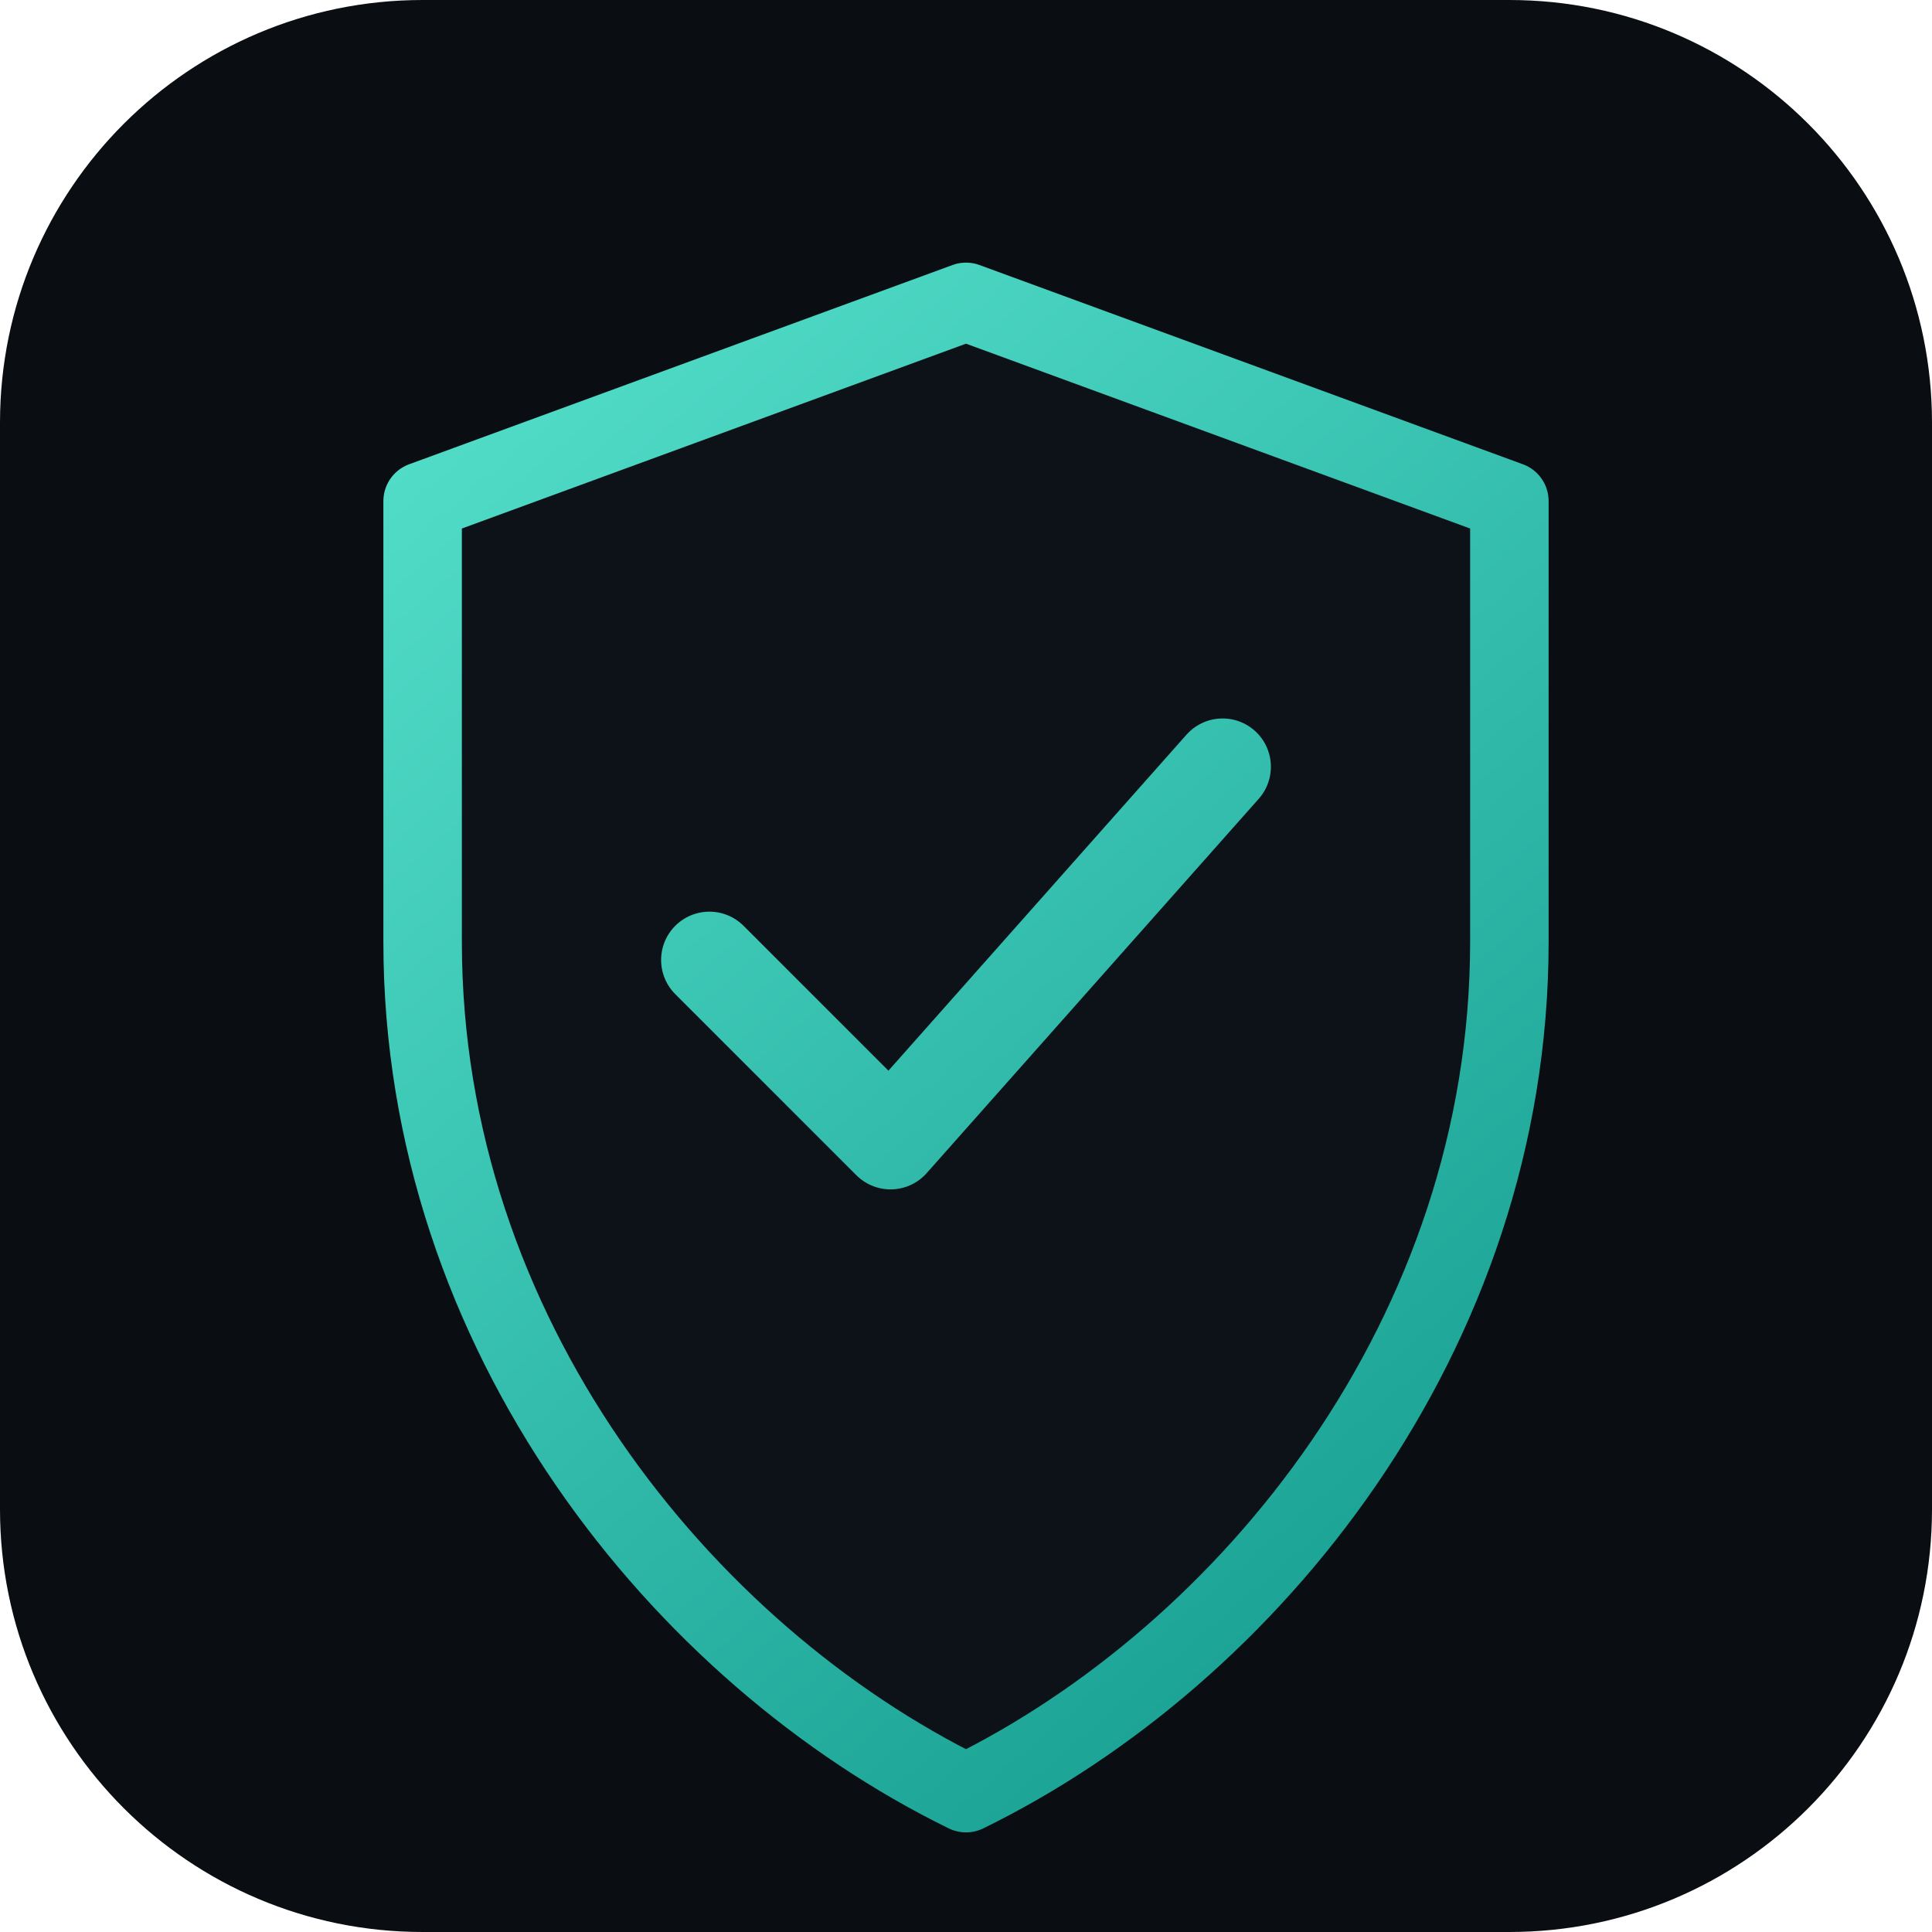
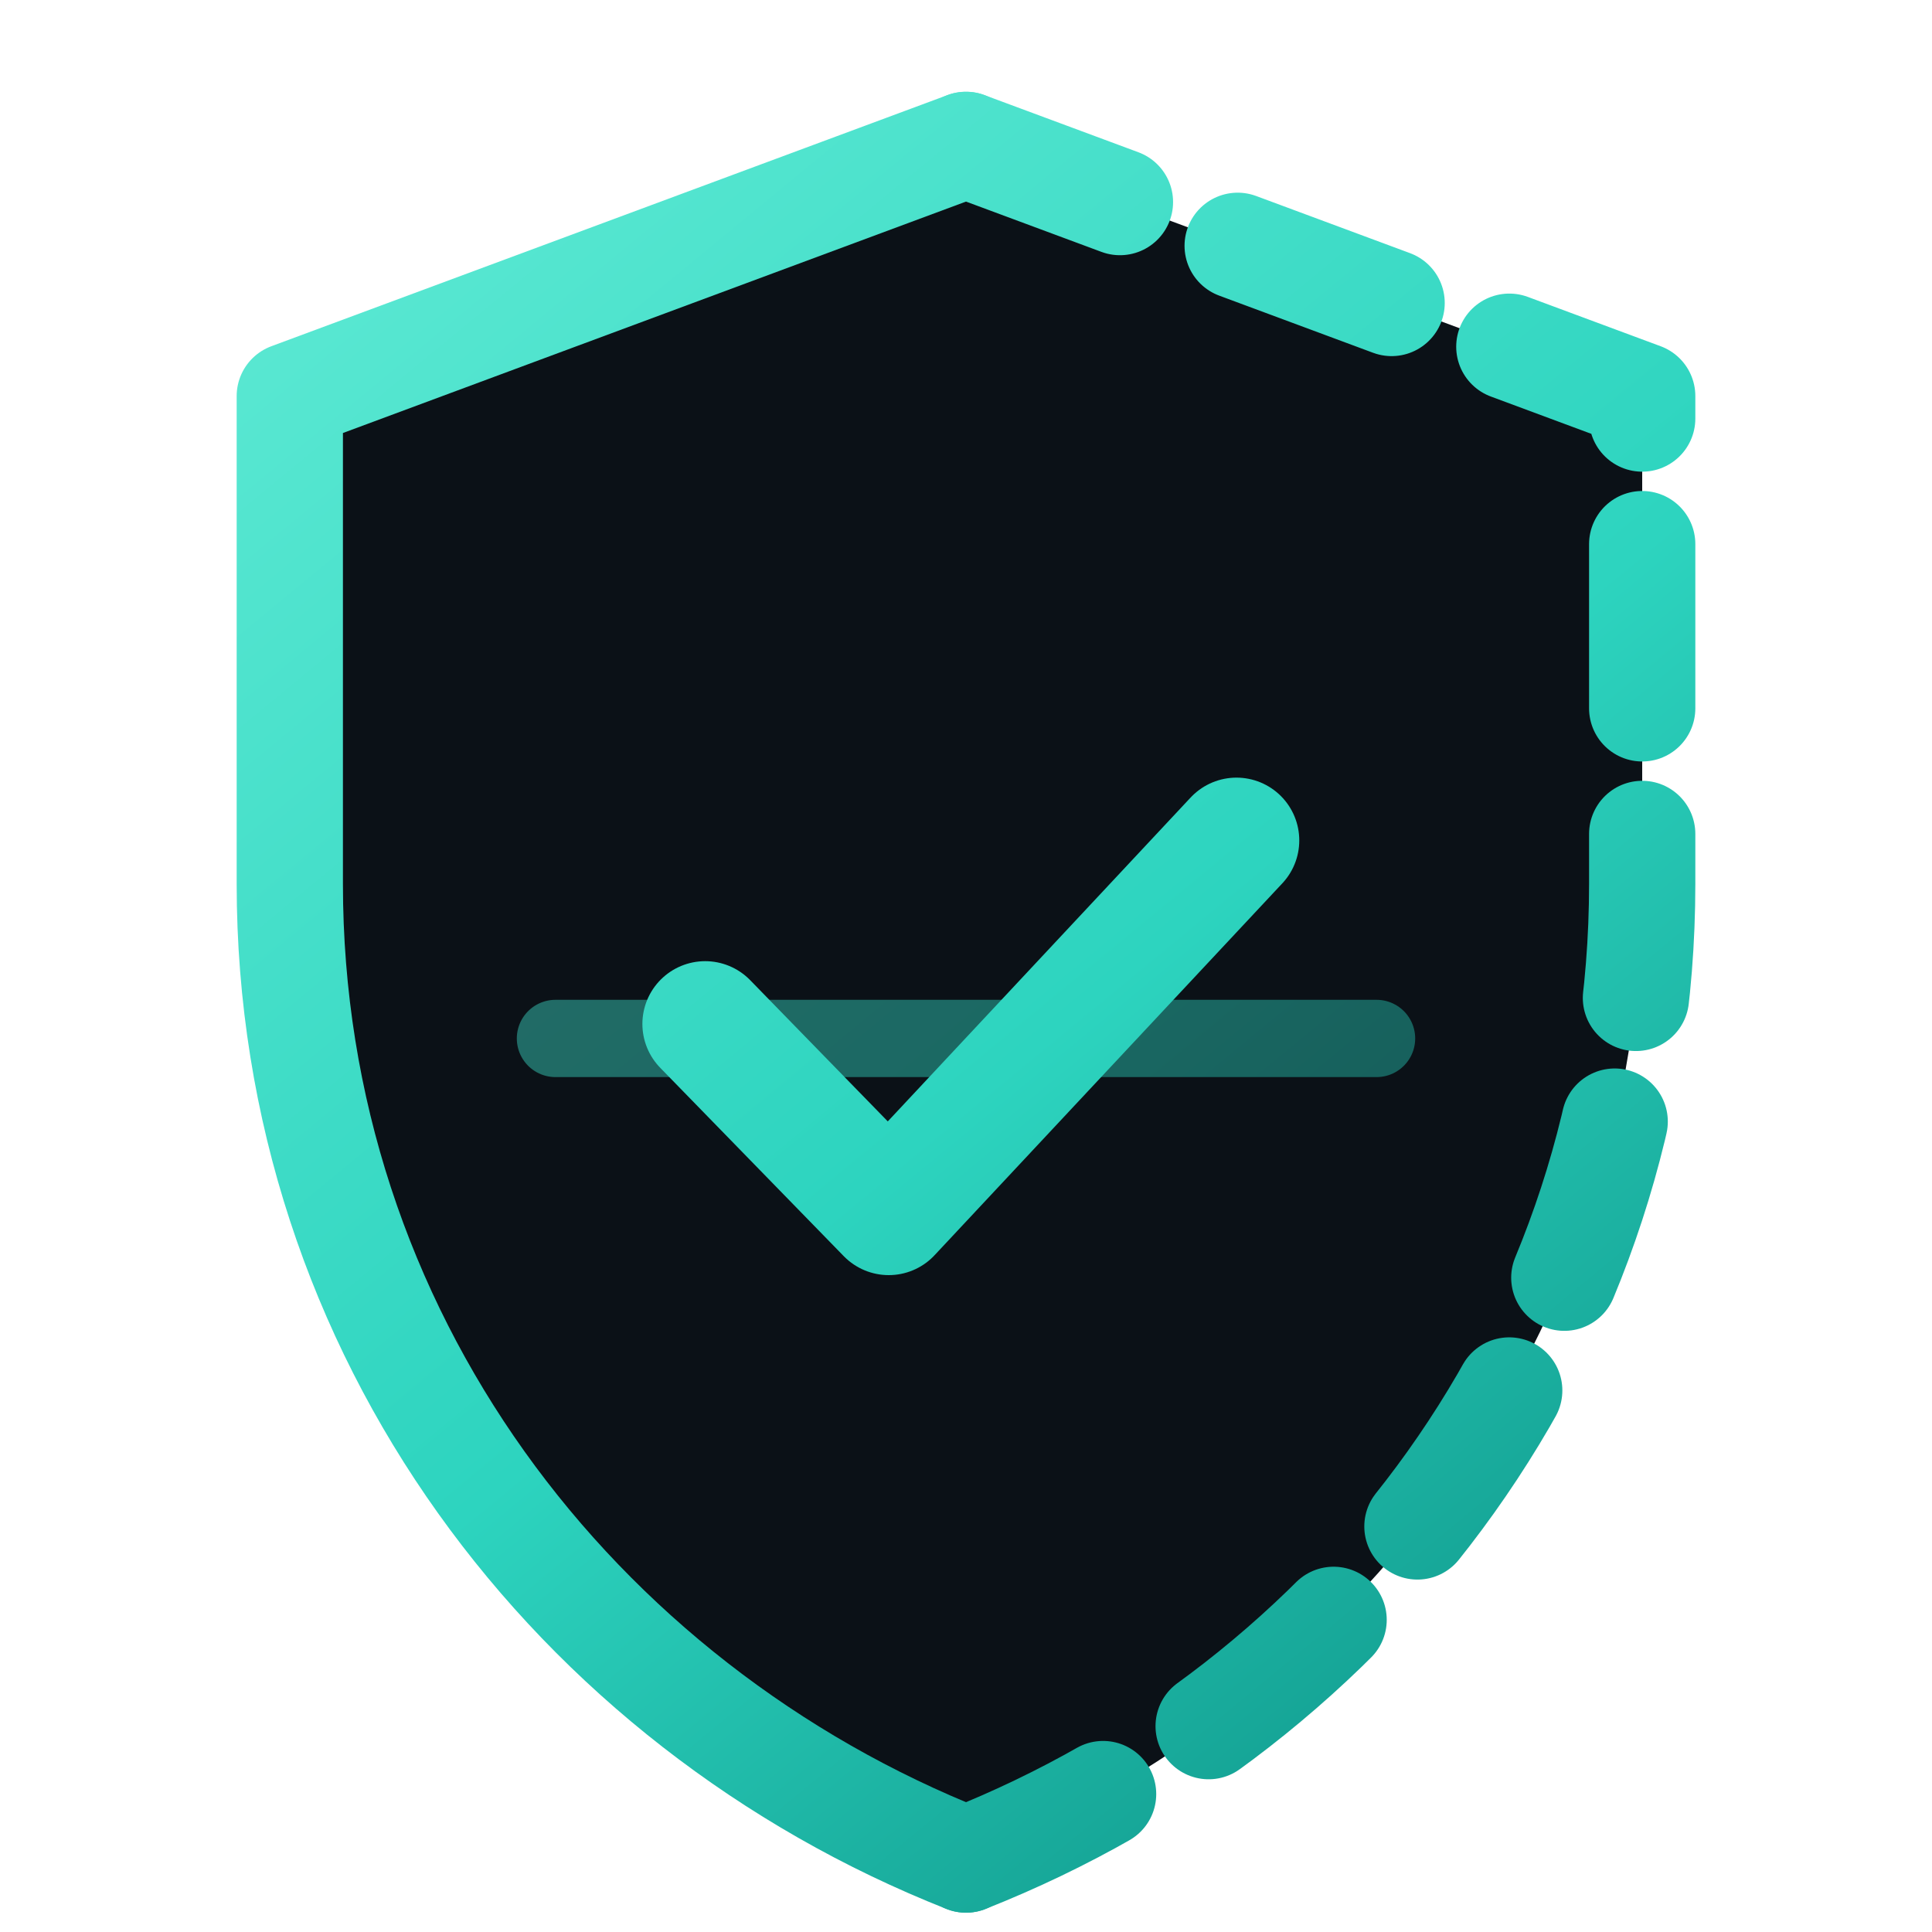
- <svg xmlns="http://www.w3.org/2000/svg" width="64" height="64" viewBox="0 0 64 64" fill="none">
+ <svg xmlns="http://www.w3.org/2000/svg" viewBox="0 0 40 40" width="40" height="40">
  <defs>
-     <linearGradient id="fav-shield" x1="8" y1="4" x2="56" y2="60" gradientUnits="userSpaceOnUse">
+     <linearGradient id="g" x1="6" y1="3" x2="34" y2="37" gradientUnits="userSpaceOnUse">
      <stop offset="0" stop-color="#5eead4" />
+       <stop offset="0.55" stop-color="#2dd4bf" />
      <stop offset="1" stop-color="#0d9488" />
    </linearGradient>
  </defs>
-   <rect width="64" height="64" rx="14" fill="#0a0e12" />
-   <path d="M32 10L50 16.6v14.6c0 13-8.6 23.6-18 28.2C22.6 54.8 14 44.2 14 31.2V16.6L32 10z" fill="#0d1218" stroke="url(#fav-shield)" stroke-width="2.6" stroke-linejoin="round" />
-   <path d="M23.5 31.8l6 6 11-12.4" stroke="url(#fav-shield)" stroke-width="3.2" stroke-linecap="round" stroke-linejoin="round" fill="none" />
+   <path d="M20 3l14 5.2v10.1c0 9.3-5.9 17-14 20.2-8.1-3.2-14-10.9-14-20.2V8.2L20 3z" fill="#0b1117" />
+   <path d="M20 3L6 8.2v10.1c0 9.3 5.9 17 14 20.2" stroke="url(#g)" stroke-width="2.2" stroke-linejoin="round" stroke-linecap="round" fill="none" />
+   <path d="M20 3l14 5.2v10.1c0 9.3-5.9 17-14 20.2" stroke="url(#g)" stroke-width="2.2" stroke-linejoin="round" stroke-linecap="round" stroke-dasharray="3.4 2.6" fill="none" />
+   <path d="M11.5 21.5h17" stroke="url(#g)" stroke-width="1.6" stroke-linecap="round" stroke-opacity="0.45" />
+   <path d="M14.6 21.2l3.8 3.9 7.2-7.7" stroke="url(#g)" stroke-width="2.6" stroke-linecap="round" stroke-linejoin="round" fill="none" />
</svg>
